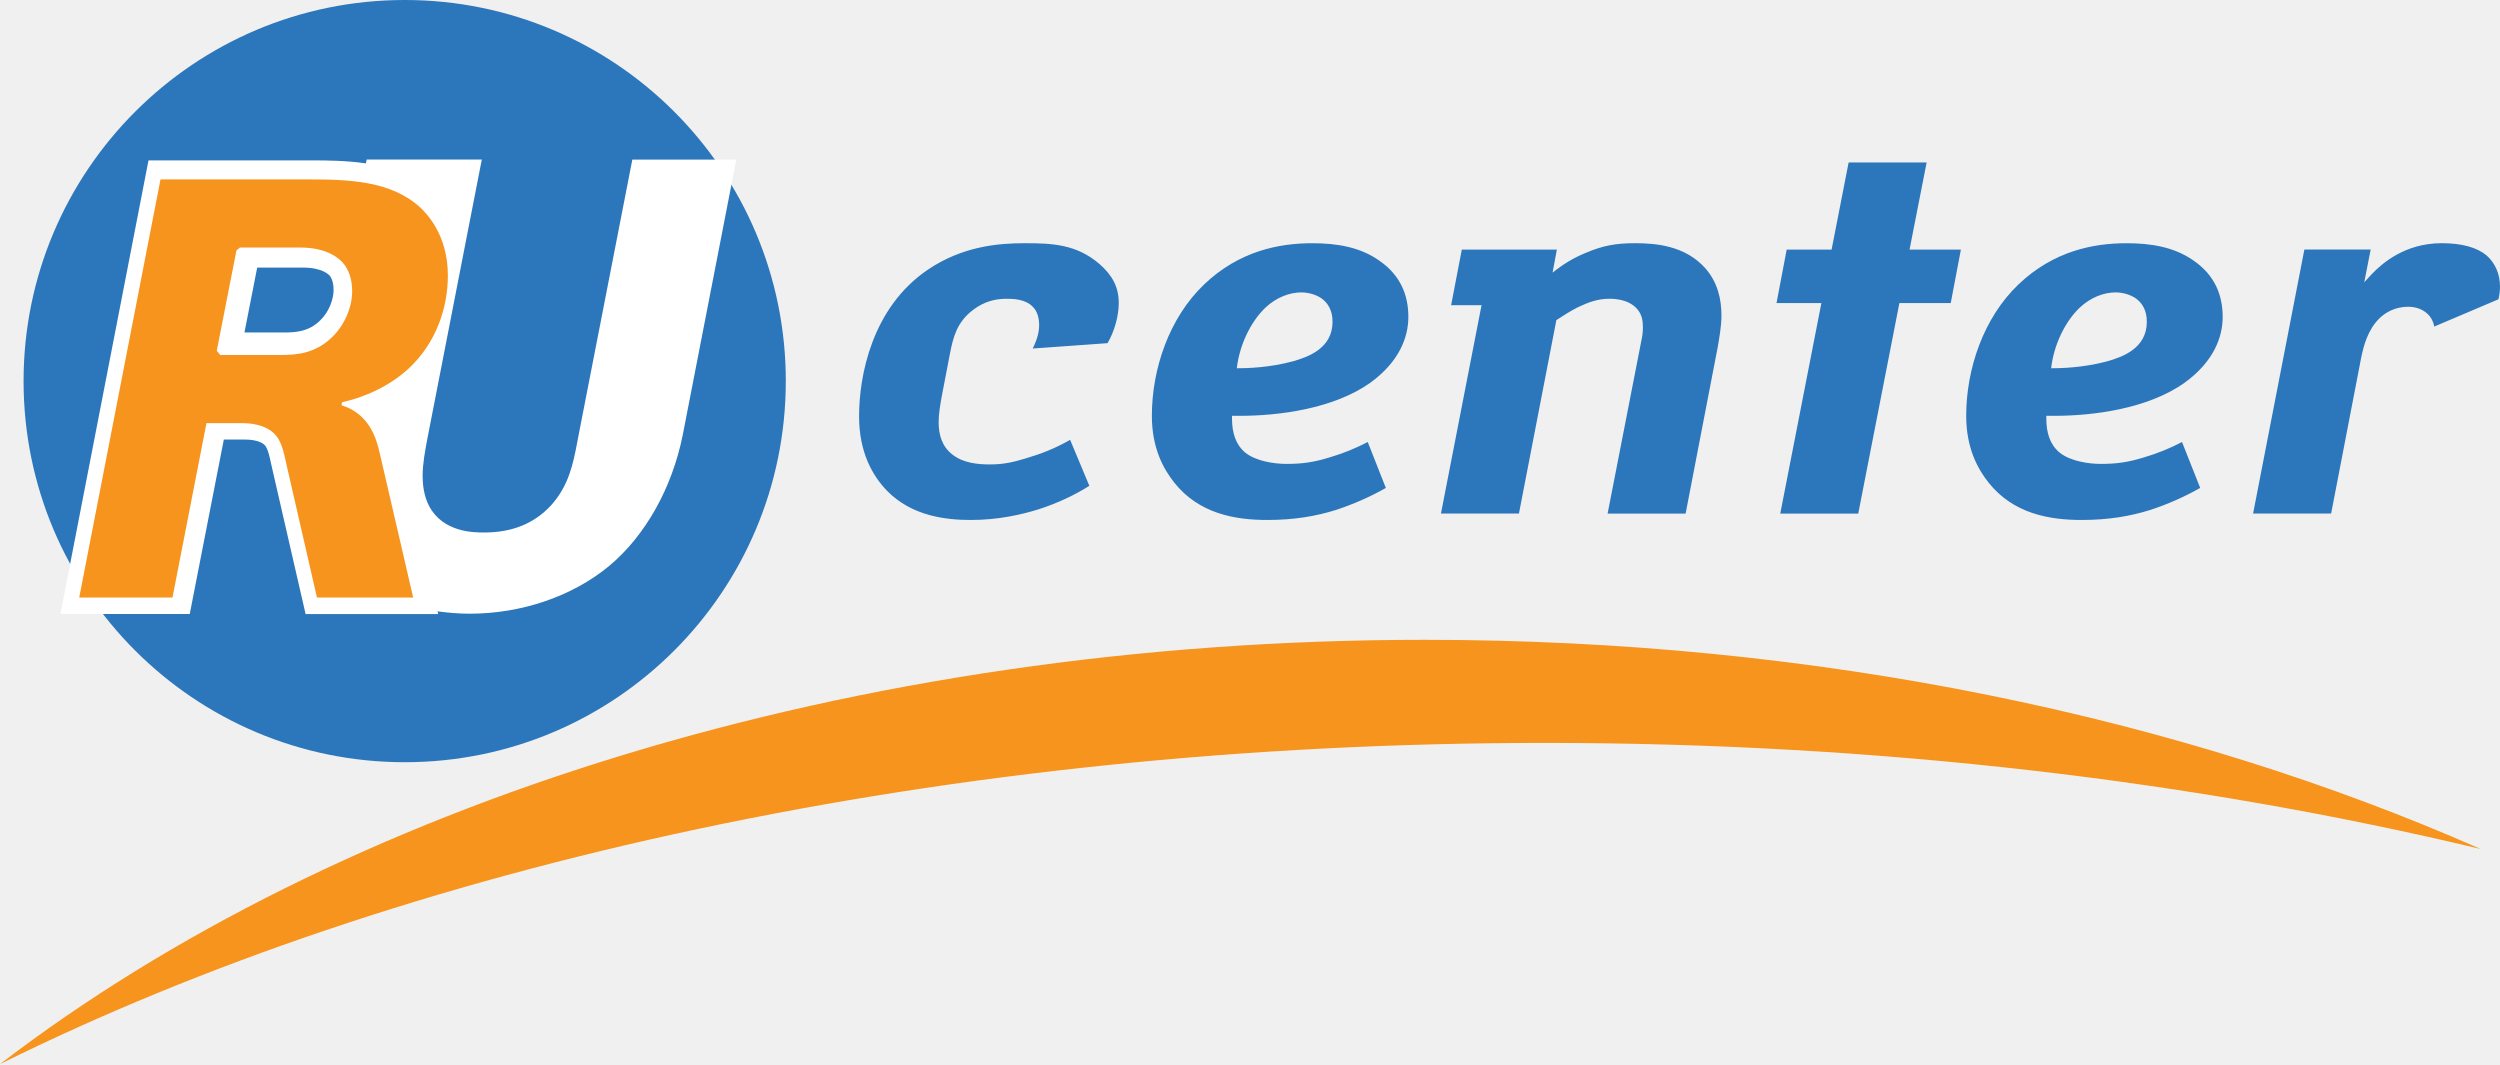
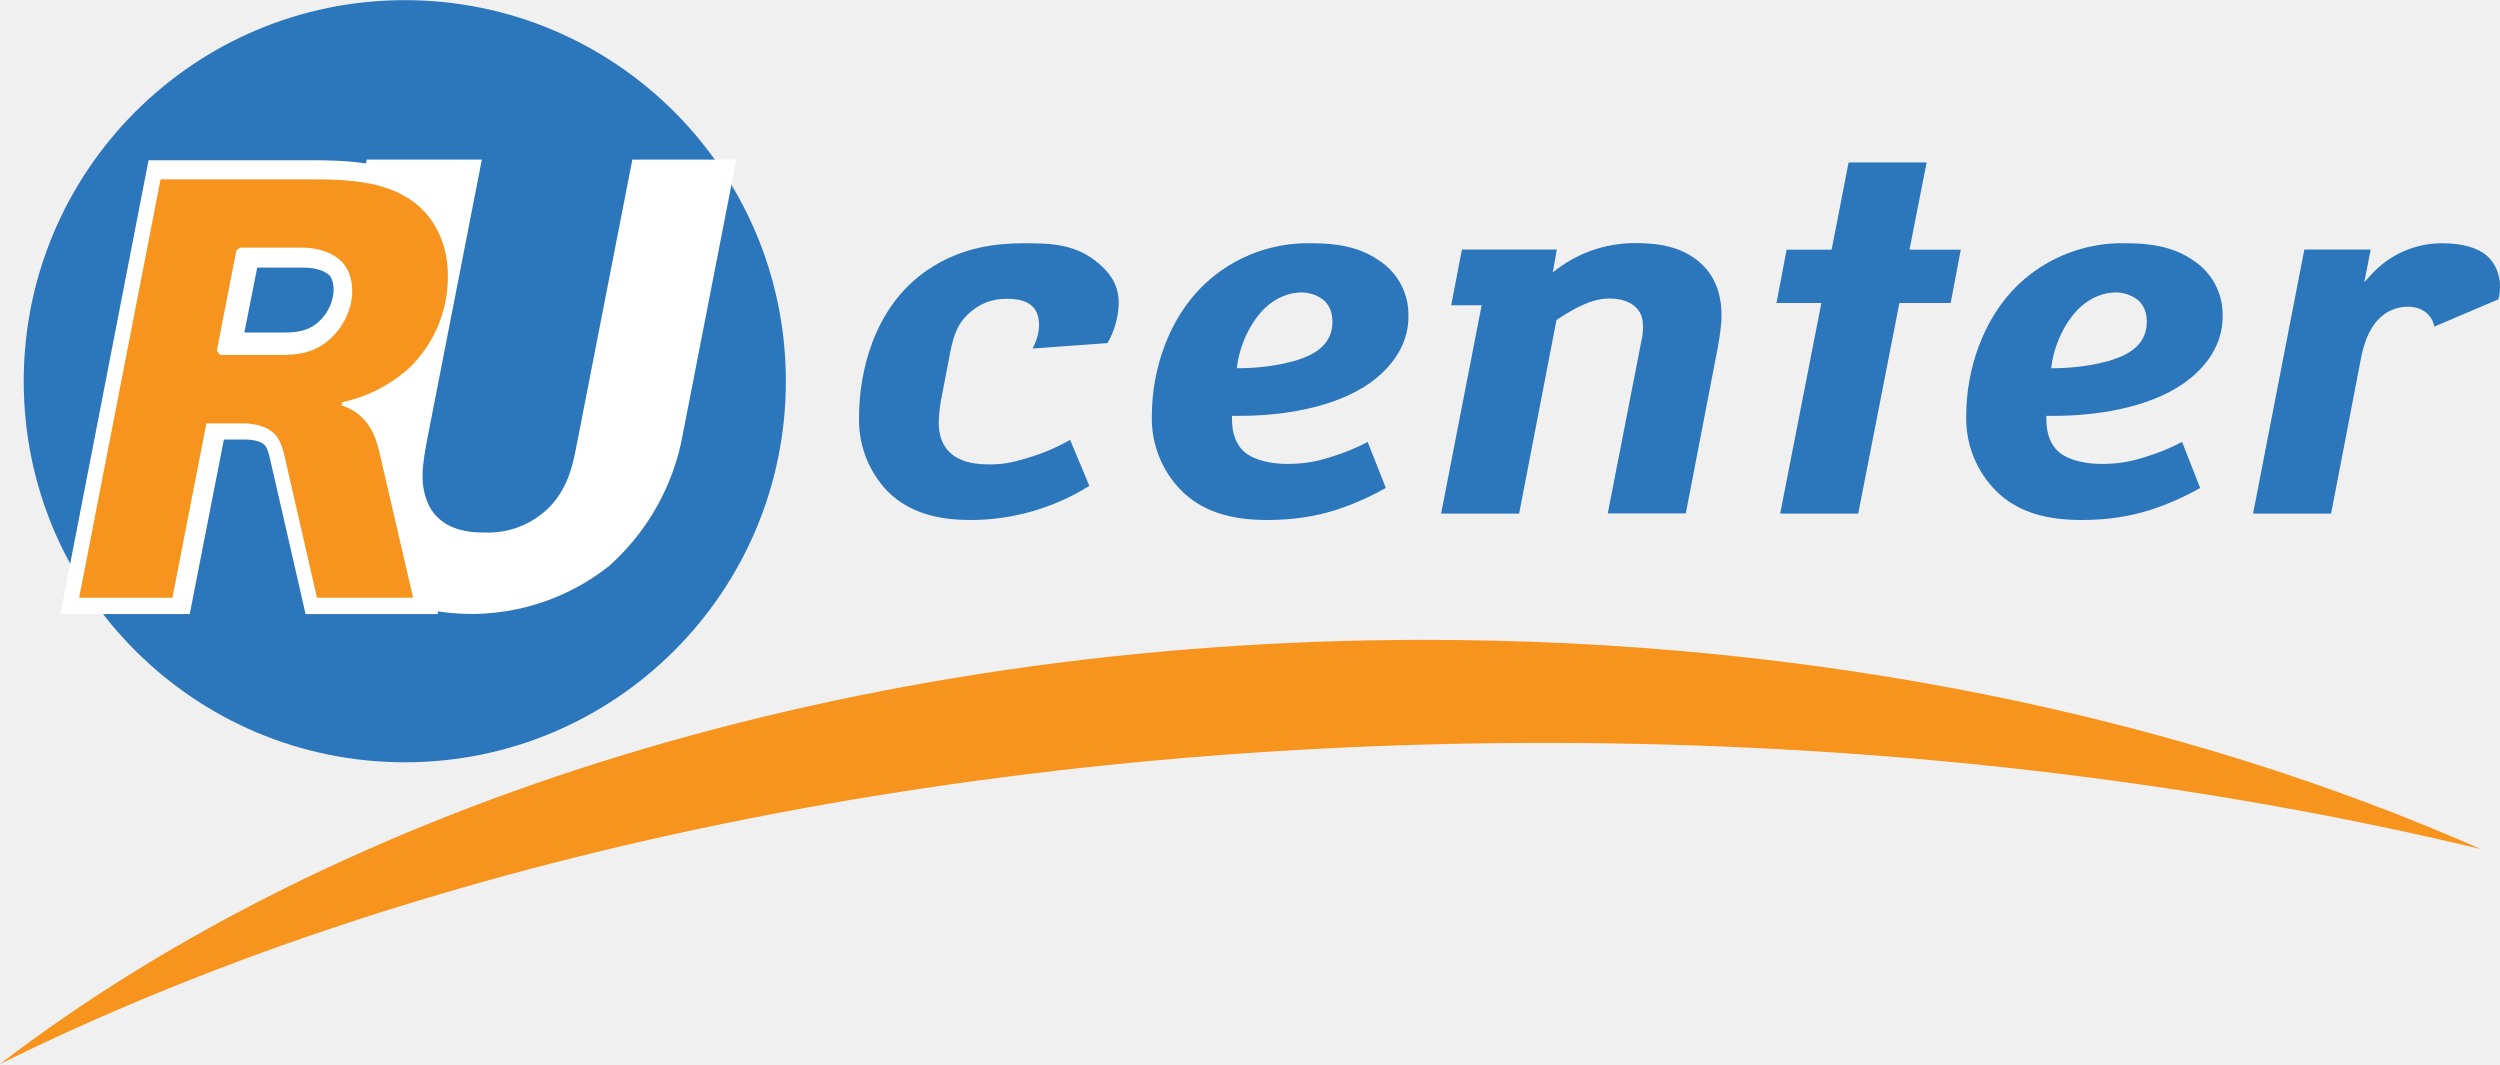
- <svg xmlns="http://www.w3.org/2000/svg" viewBox="0 0 156.008 66.404">
-   <g fill="#2C77BC">
-     <path d="M49.036 23.785c0 13.138-10.647 23.78-23.78 23.78-13.136 0-23.785-10.643-23.785-23.78C1.47 10.65 12.12 0 25.257 0c13.133 0 23.78 10.65 23.78 23.785z" />
-     <path d="M67.98 30.317c-.9.565-1.932 1.065-3.168 1.465-1.067.335-2.534.666-4.233.666-1.535 0-3.673-.23-5.234-1.83-.904-.937-1.736-2.405-1.736-4.636 0-2.535.8-6.77 4.267-9.137 2.204-1.5 4.47-1.668 6.07-1.668 1.732 0 3.235.067 4.668 1.3.8.702 1.2 1.433 1.2 2.434 0 .803-.267 1.768-.7 2.504l-4.67.334c.303-.604.402-1.07.402-1.47 0-.532-.17-.9-.365-1.1-.47-.534-1.303-.534-1.67-.534-.632 0-1.366.135-2.1.703-1.003.766-1.232 1.7-1.433 2.732l-.5 2.6c-.102.566-.204 1.136-.204 1.67 0 .765.203 1.497.836 1.997.7.568 1.667.635 2.37.635.826 0 1.43-.134 2.196-.367 1.033-.303 1.867-.635 2.803-1.168l1.2 2.87zM86.484 30.448c-.997.567-2.066 1.03-3.102 1.37-1.267.398-2.632.63-4.3.63-2.032 0-4.266-.4-5.802-2.33-.666-.836-1.4-2.138-1.4-4.17 0-2.903 1.065-6.103 3.267-8.204 2.202-2.098 4.702-2.566 6.737-2.566 1.533 0 2.97.234 4.165 1.07 1.368.932 1.837 2.196 1.837 3.53 0 1.233-.537 2.768-2.368 4.103-2.305 1.636-5.738 2.067-8.105 2.067h-.532v.167c0 .902.233 1.633.83 2.132.67.535 1.804.702 2.57.702.968 0 1.703-.1 2.67-.4.895-.266 1.632-.567 2.4-.966l1.13 2.866zm-5.8-7.902c.934-.267 2.47-.798 2.47-2.466 0-.732-.302-1.135-.57-1.367-.496-.436-1.232-.467-1.366-.467-.732 0-1.566.3-2.268.967-.898.867-1.6 2.302-1.77 3.768.636 0 2.004-.033 3.503-.434zM97.153 15.576l-.267 1.437c.67-.534 1.266-.9 2.07-1.234 1.1-.467 1.902-.602 3.066-.602 1.267 0 3.132.135 4.398 1.566.768.87 1.004 1.936 1.004 2.936 0 .7-.135 1.4-.236 2l-2 10.37h-4.868l2.102-10.77c.07-.302.1-.565.1-.87 0-.396-.063-.796-.366-1.133-.2-.23-.667-.633-1.732-.633-.735 0-1.335.234-1.968.535-.4.198-.933.532-1.334.798l-2.335 12.07H89.92l2.533-13.002h-1.898l.666-3.47h5.933zM114.297 15.576l1.063-5.436h4.868l-1.066 5.436h3.204l-.634 3.335h-3.204l-2.568 13.14h-4.867l2.567-13.14h-2.8l.634-3.334h2.803zM137.3 30.448c-1 .567-2.064 1.03-3.102 1.37-1.265.398-2.63.63-4.3.63-2.034 0-4.267-.4-5.803-2.33-.665-.836-1.398-2.138-1.398-4.17 0-2.903 1.064-6.103 3.267-8.204 2.2-2.098 4.704-2.566 6.734-2.566 1.535 0 2.968.234 4.17 1.07 1.365.932 1.834 2.196 1.834 3.53 0 1.233-.534 2.768-2.372 4.103-2.297 1.636-5.73 2.067-8.1 2.067h-.533v.167c0 .902.23 1.633.836 2.132.665.535 1.798.702 2.563.702.97 0 1.705-.1 2.673-.4.893-.266 1.633-.567 2.396-.966l1.135 2.866zm-5.802-7.902c.936-.267 2.47-.798 2.47-2.466 0-.732-.3-1.135-.57-1.367-.5-.436-1.23-.467-1.363-.467-.735 0-1.567.3-2.27.967-.9.867-1.6 2.302-1.767 3.768.63 0 2-.033 3.5-.434zM147.937 15.576l-.4 2.037.467-.504c.635-.667 2.067-1.933 4.366-1.933 1.268 0 2.205.266 2.804.766.533.47.834 1.166.834 1.936 0 .27-.033.53-.1.8l-4.003 1.7c-.135-.766-.8-1.235-1.635-1.235-.73 0-1.366.303-1.798.734-.702.7-.972 1.665-1.138 2.5l-1.864 9.67h-4.87l3.2-16.474h4.137z" />
-   </g>
-   <path fill="#FFF" d="M39.46 9.958l-3.37 17.28-.078.41c-.24 1.25-.51 2.667-1.644 3.908-1.055 1.126-2.415 1.674-4.16 1.674-.63 0-2.545 0-3.423-1.637-.34-.64-.412-1.377-.412-1.884 0-.772.15-1.564.31-2.406l3.383-17.347h-7.184l-.047.24c-1.2-.176-2.388-.187-3.41-.187H9.267L3.77 38.317h8.07l2.127-10.887h1.323c.574 0 1.028.134 1.24.356.186.202.31.78.39 1.16.032.144.06.28.087.386l2.063 8.986h8.274l-.04-.168c.657.088 1.325.147 2 .147 3.254 0 6.433-1.09 8.722-2.99 2.246-1.88 3.914-4.853 4.578-8.157l3.344-17.19H39.46zm-21.786 10.79h-2.42l.796-4.05h2.855c1.217 0 1.626.45 1.685.524.148.2.227.5.227.87 0 .553-.262 1.36-.853 1.92-.706.68-1.486.737-2.29.737z" />
-   <g fill="#F7941D">
-     <path d="M96.42 46.36c20.847 0 40.62 2.372 58.384 6.622-18.655-8.227-41.374-13.056-65.892-13.056C53.076 39.926 21.075 50.24 0 66.404 25.048 53.99 59.012 46.36 96.42 46.36z" />
-     <path d="M21.31 25.288l.035-.187c1.382-.298 2.984-1.006 4.177-2.124 1.716-1.604 2.426-3.802 2.426-5.778 0-2.534-1.306-3.84-1.68-4.21-1.826-1.715-4.51-1.793-7.01-1.793h-9.242L4.943 37.29h5.82l2.12-10.884h2.236c.375 0 1.418.037 2.05.71.487.52.598 1.45.748 2.05l1.862 8.123h6.005l-2.09-9.02c-.223-1.007-.705-2.46-2.386-2.982zm-3.803-3.135h-3.763l-.217-.264 1.228-6.262.217-.18h3.767c1.75 0 2.503.74 2.745 1.06.226.3.493.83.493 1.662 0 1.02-.496 2.15-1.263 2.88-1.053 1.018-2.208 1.103-3.208 1.103z" />
-   </g>
+ <svg xmlns="http://www.w3.org/2000/svg" viewBox="0 0 156.01 66.4">
+   <path d="M49.04 23.79a23.78 23.78 0 1 1-47.56 0 23.78 23.78 0 0 1 47.56 0zm18.94 6.53a13.98 13.98 0 0 1-7.4 2.13c-1.54 0-3.67-.23-5.23-1.83a6.42 6.42 0 0 1-1.74-4.64c0-2.53.8-6.77 4.27-9.13 2.2-1.5 4.47-1.67 6.07-1.67 1.73 0 3.23.06 4.66 1.3.8.7 1.2 1.43 1.2 2.43 0 .8-.26 1.77-.7 2.5l-4.67.34c.3-.6.4-1.07.4-1.47 0-.53-.16-.9-.36-1.1-.47-.53-1.3-.53-1.67-.53a3.3 3.3 0 0 0-2.1.7c-1 .76-1.23 1.7-1.43 2.73l-.5 2.6a9.7 9.7 0 0 0-.2 1.67c0 .77.2 1.5.83 2 .7.57 1.67.63 2.37.63.83 0 1.43-.13 2.2-.36 1.03-.3 1.86-.64 2.8-1.17l1.2 2.87zm18.5.13a17.2 17.2 0 0 1-3.1 1.37c-1.27.4-2.63.63-4.3.63-2.03 0-4.26-.4-5.8-2.33a6.41 6.41 0 0 1-1.4-4.17c0-2.9 1.06-6.1 3.27-8.2a9.4 9.4 0 0 1 6.73-2.57c1.54 0 2.97.23 4.17 1.07a4.03 4.03 0 0 1 1.84 3.53c0 1.23-.54 2.77-2.37 4.1-2.3 1.64-5.74 2.07-8.1 2.07h-.54v.17c0 .9.23 1.63.83 2.13.67.53 1.8.7 2.57.7.97 0 1.7-.1 2.67-.4.9-.27 1.63-.57 2.4-.97l1.13 2.87zm-5.8-7.9c.94-.27 2.47-.8 2.47-2.47 0-.73-.3-1.14-.57-1.37a2.27 2.27 0 0 0-1.36-.46c-.73 0-1.57.3-2.27.96-.9.87-1.6 2.3-1.77 3.77.64 0 2-.03 3.5-.43zm16.47-6.97L96.9 17a8.1 8.1 0 0 1 5.13-1.83c1.27 0 3.13.13 4.4 1.56.77.87 1 1.94 1 2.94 0 .7-.13 1.4-.23 2l-2 10.37h-4.87l2.1-10.77c.07-.3.1-.57.1-.87 0-.4-.06-.8-.36-1.13-.2-.23-.67-.64-1.74-.64-.73 0-1.33.24-1.96.54-.4.2-.94.53-1.34.8L94.8 32.05h-4.87l2.53-13h-1.9l.67-3.48h5.93zm17.15 0l1.06-5.44h4.87l-1.07 5.44h3.2l-.63 3.33h-3.2l-2.57 13.14h-4.87l2.57-13.14h-2.8l.63-3.33h2.8zm23 14.87c-1 .57-2.06 1.03-3.1 1.37-1.27.4-2.63.63-4.3.63-2.04 0-4.27-.4-5.8-2.33a6.42 6.42 0 0 1-1.4-4.17c0-2.9 1.06-6.1 3.26-8.2a9.4 9.4 0 0 1 6.74-2.57c1.53 0 2.97.23 4.17 1.07a4.03 4.03 0 0 1 1.83 3.53c0 1.23-.53 2.77-2.37 4.1-2.3 1.64-5.73 2.07-8.1 2.07h-.53v.17c0 .9.23 1.63.83 2.13.67.53 1.8.7 2.57.7.97 0 1.7-.1 2.67-.4.9-.27 1.63-.57 2.4-.97l1.13 2.87zm-5.8-7.9c.93-.27 2.47-.8 2.47-2.47 0-.73-.3-1.14-.57-1.37a2.27 2.27 0 0 0-1.36-.46c-.74 0-1.57.3-2.27.96-.9.87-1.6 2.3-1.77 3.77.63 0 2-.03 3.5-.43zm16.44-6.97l-.4 2.03.46-.5a5.95 5.95 0 0 1 4.37-1.93c1.27 0 2.2.26 2.8.76.54.47.84 1.17.84 1.94 0 .27-.03.53-.1.8l-4 1.7c-.14-.77-.8-1.24-1.64-1.24-.73 0-1.37.3-1.8.74-.7.7-.97 1.66-1.14 2.5l-1.86 9.67h-4.87l3.2-16.48h4.14z" fill="#2C77BC" />
+   <path fill="#FFF" d="M39.46 9.96l-3.37 17.28-.08.4c-.24 1.26-.5 2.67-1.64 3.92a5.39 5.39 0 0 1-4.16 1.67c-.63 0-2.55 0-3.42-1.64a4.11 4.11 0 0 1-.42-1.88c0-.77.15-1.56.31-2.4l3.39-17.35h-7.19l-.04.24c-1.2-.18-2.4-.2-3.41-.2H9.27l-5.5 28.32h8.07l2.13-10.89h1.32c.57 0 1.03.13 1.24.36.19.2.31.78.39 1.16l.09.38 2.06 8.99h8.27l-.04-.17a13.82 13.82 0 0 0 10.72-2.84 14.42 14.42 0 0 0 4.58-8.16l3.35-17.19h-6.49zM17.67 20.75h-2.42l.8-4.05h2.85c1.22 0 1.63.45 1.69.52.15.2.23.5.23.87 0 .55-.27 1.36-.86 1.92-.7.68-1.48.74-2.29.74z" />
+   <path d="M96.42 46.36c20.85 0 40.62 2.37 58.38 6.62-18.65-8.22-41.37-13.05-65.89-13.05C53.08 39.93 21.08 50.24 0 66.4 25.05 54 59.01 46.36 96.42 46.36zM21.31 25.29l.04-.19a9.1 9.1 0 0 0 4.17-2.12 7.9 7.9 0 0 0 2.43-5.78c0-2.53-1.3-3.84-1.68-4.21-1.83-1.72-4.51-1.8-7.01-1.8h-9.24L4.94 37.3h5.82l2.12-10.88h2.24c.37 0 1.42.03 2.05.7.49.53.6 1.46.75 2.06l1.86 8.12h6l-2.09-9.02c-.22-1-.7-2.46-2.38-2.98zm-3.8-3.14h-3.77l-.21-.26 1.22-6.26.22-.18h3.77c1.75 0 2.5.74 2.74 1.06.23.3.5.83.5 1.66 0 1.02-.5 2.15-1.27 2.88-1.05 1.02-2.2 1.1-3.2 1.1z" fill="#F7941D" />
</svg>
